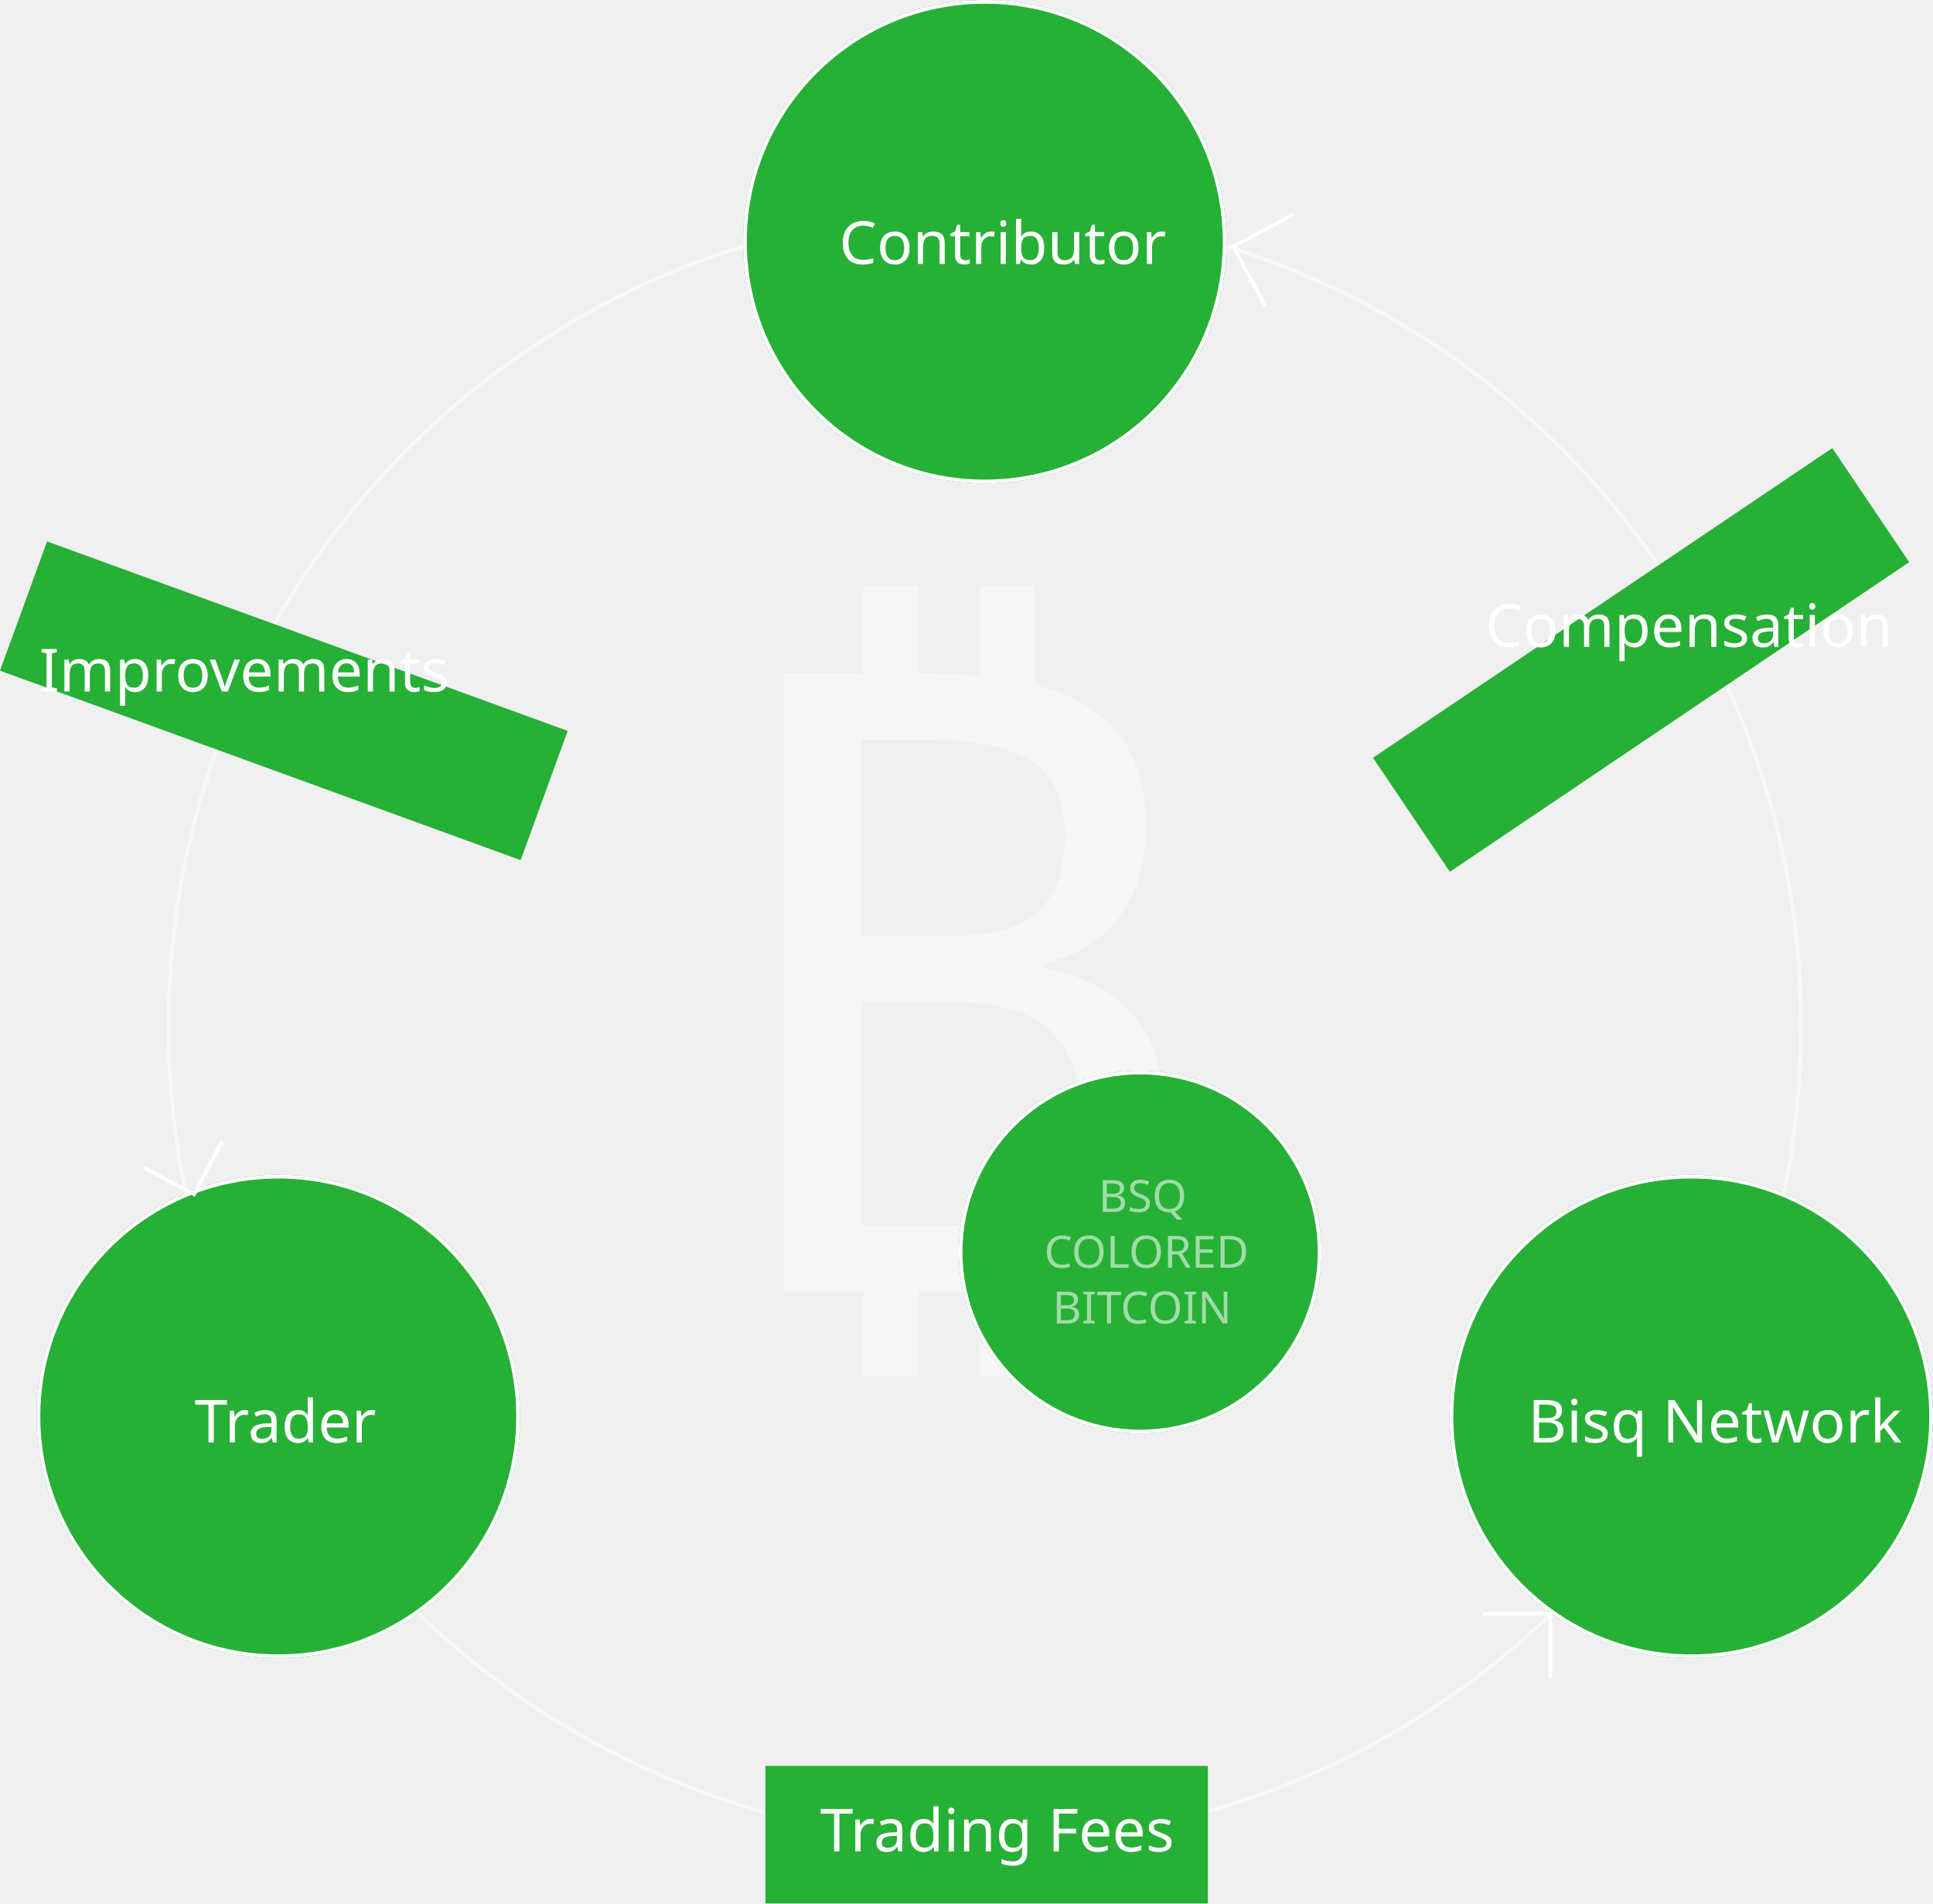
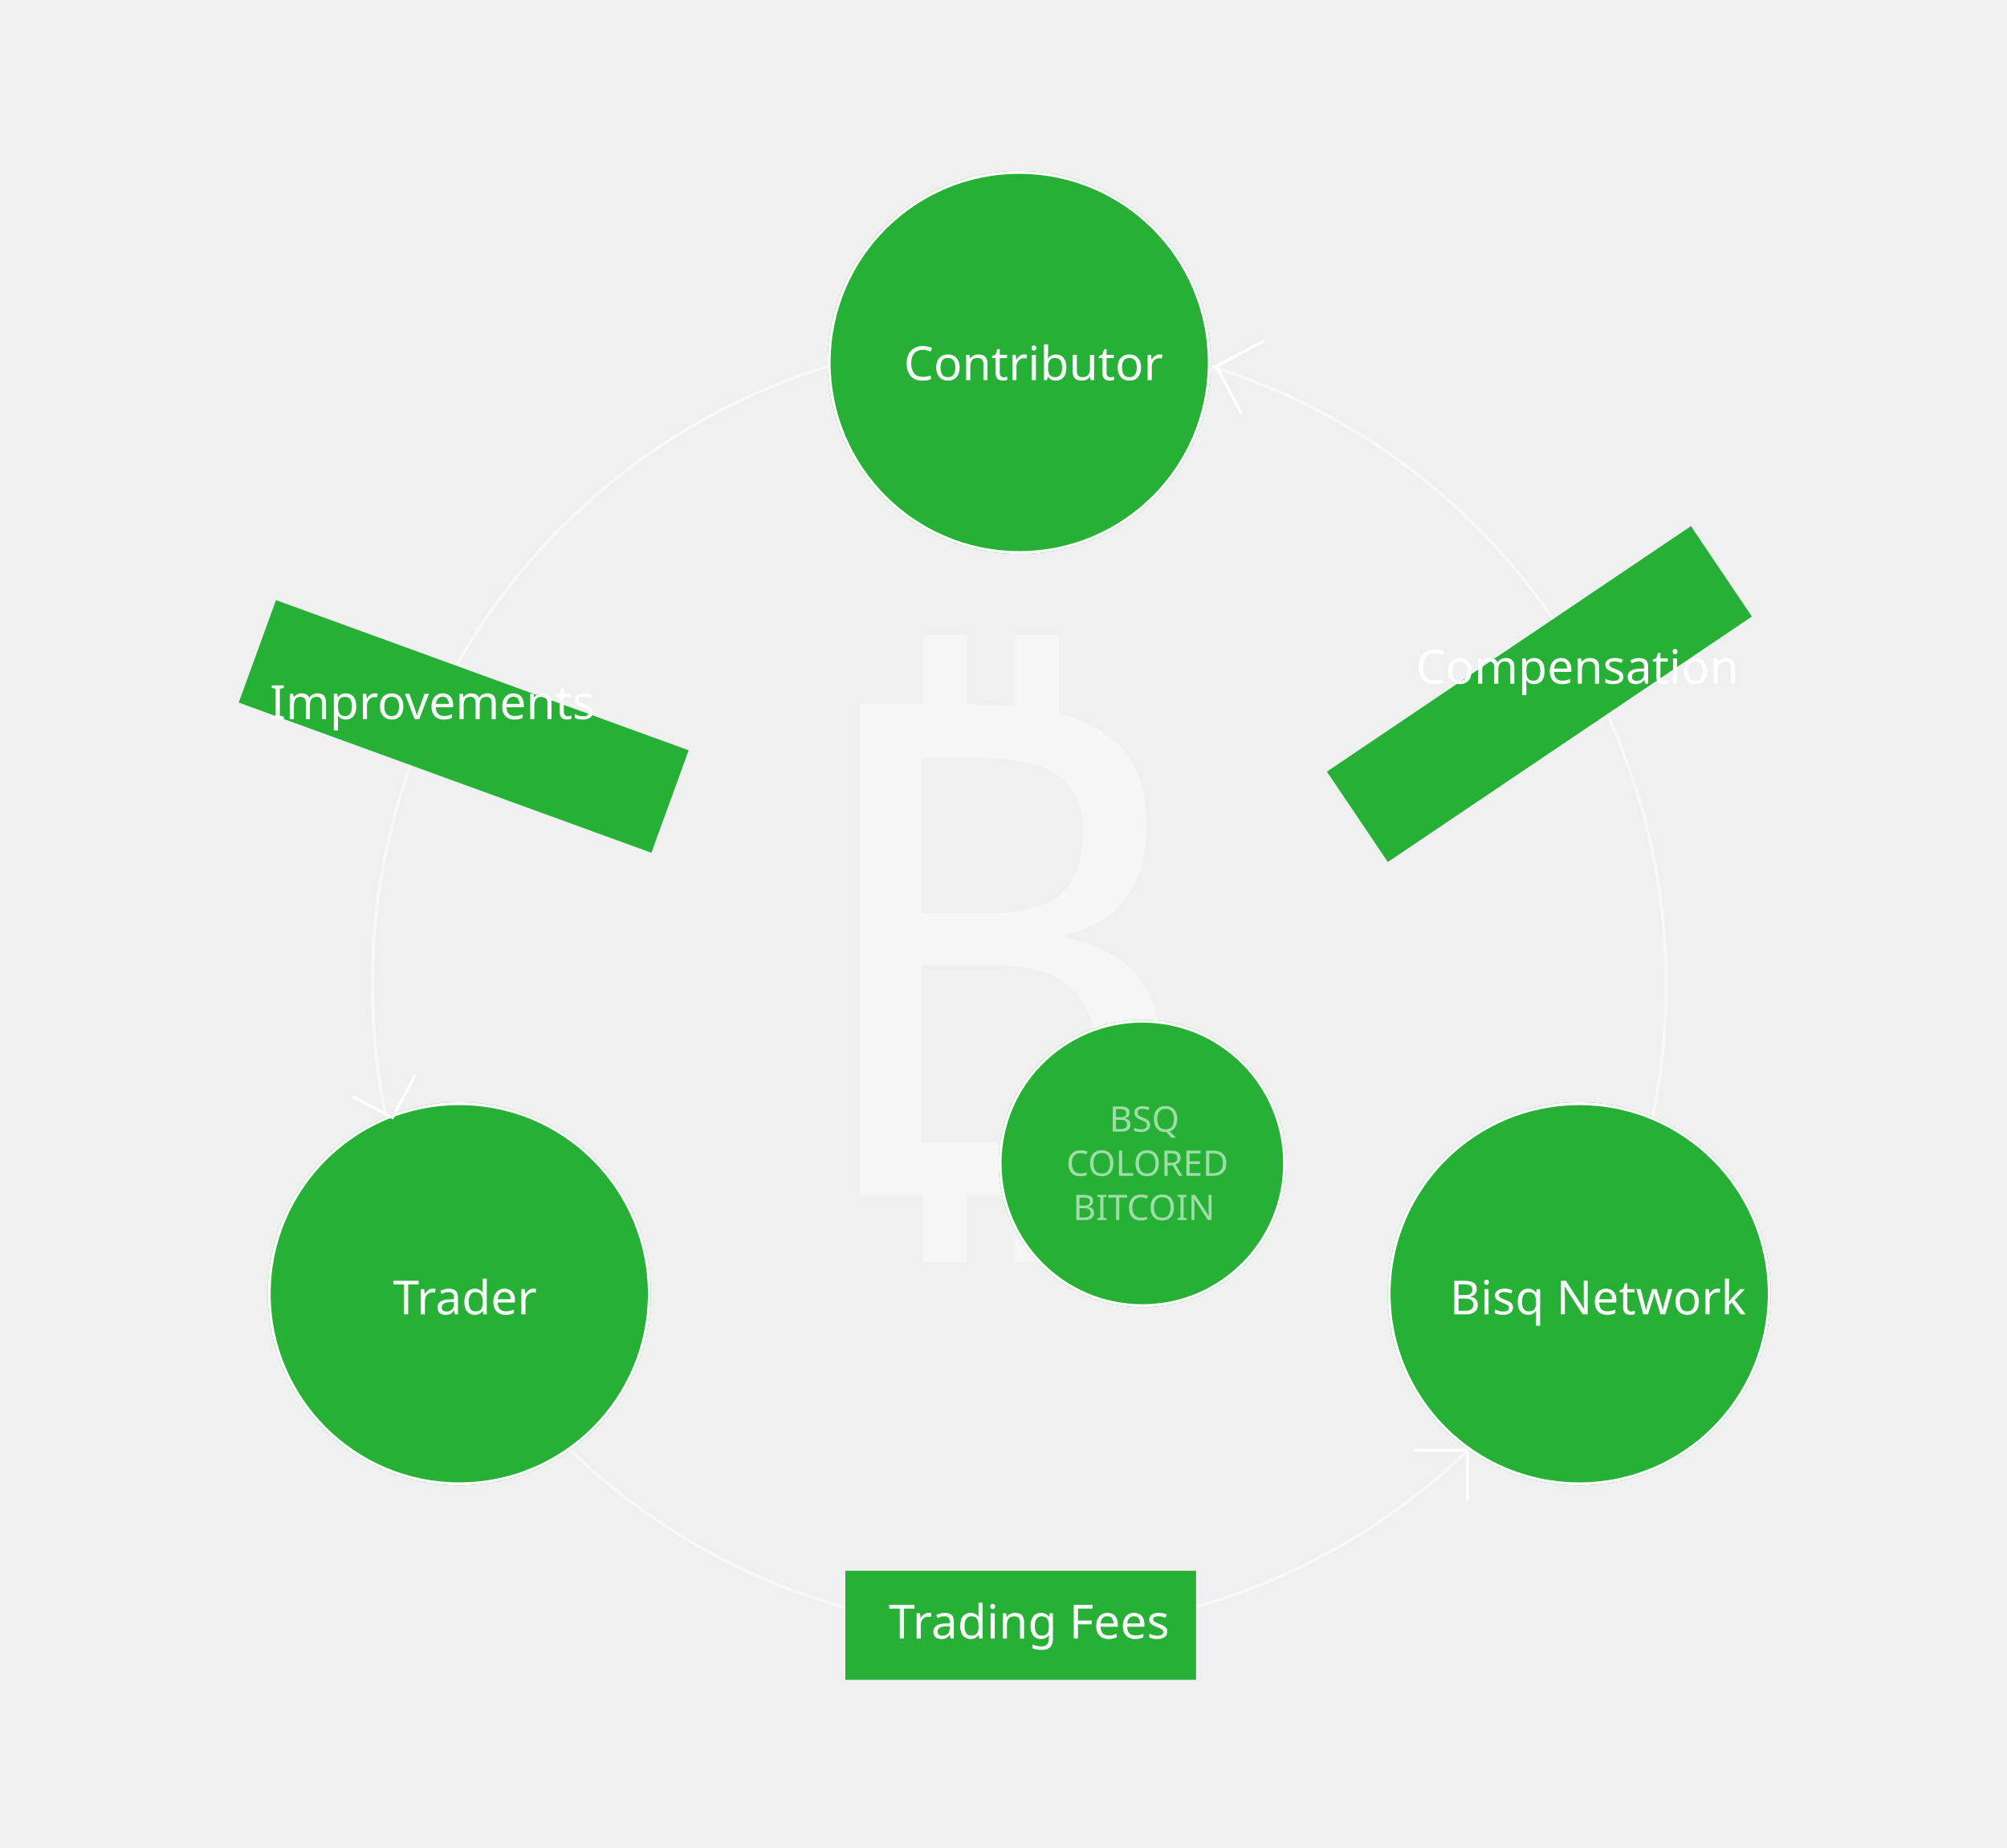
- <svg xmlns="http://www.w3.org/2000/svg" width="519.834" height="512" viewBox="0 0 519.834 512">
-   <g id="dao1" transform="translate(-822.166 -176)">
+ <svg xmlns="http://www.w3.org/2000/svg" width="681" height="627" viewBox="0 0 681 627">
+   <g id="dao1" transform="translate(-741.165 -118)">
    <g id="Path_22" data-name="Path 22" transform="translate(867 232)" fill="none">
      <path d="M220,0C341.5,0,440,98.5,440,220S341.5,440,220,440,0,341.5,0,220,98.5,0,220,0Z" stroke="none" />
      <path d="M 220 1 C 205.141 1 190.291 2.497 175.863 5.449 C 161.802 8.327 147.972 12.62 134.756 18.21 C 121.779 23.698 109.263 30.492 97.556 38.401 C 85.959 46.236 75.054 55.233 65.144 65.144 C 55.233 75.054 46.236 85.959 38.401 97.556 C 30.492 109.263 23.698 121.779 18.21 134.756 C 12.62 147.972 8.327 161.802 5.449 175.863 C 2.497 190.291 1 205.141 1 220 C 1 234.859 2.497 249.709 5.449 264.137 C 8.327 278.198 12.62 292.028 18.21 305.244 C 23.698 318.221 30.492 330.737 38.401 342.444 C 46.236 354.041 55.233 364.946 65.144 374.856 C 75.054 384.767 85.959 393.764 97.556 401.599 C 109.263 409.508 121.779 416.302 134.756 421.79 C 147.972 427.38 161.802 431.673 175.863 434.551 C 190.291 437.503 205.141 439 220 439 C 234.859 439 249.709 437.503 264.137 434.551 C 278.198 431.673 292.028 427.38 305.244 421.79 C 318.221 416.302 330.737 409.508 342.444 401.599 C 354.041 393.764 364.946 384.767 374.856 374.856 C 384.767 364.946 393.764 354.041 401.599 342.444 C 409.508 330.737 416.302 318.221 421.79 305.244 C 427.38 292.028 431.673 278.198 434.551 264.137 C 437.503 249.709 439 234.859 439 220 C 439 205.141 437.503 190.291 434.551 175.863 C 431.673 161.802 427.38 147.972 421.79 134.756 C 416.302 121.779 409.508 109.263 401.599 97.556 C 393.764 85.959 384.767 75.054 374.856 65.144 C 364.946 55.233 354.041 46.236 342.444 38.401 C 330.737 30.492 318.221 23.698 305.244 18.21 C 292.028 12.62 278.198 8.327 264.137 5.449 C 249.709 2.497 234.859 1 220 1 M 220 0 C 341.503 0 440 98.497 440 220 C 440 341.503 341.503 440 220 440 C 98.497 440 0 341.503 0 220 C 0 98.497 98.497 0 220 0 Z" stroke="none" fill="rgba(255,255,255,0.5)" />
    </g>
    <g id="Ellipse_1" data-name="Ellipse 1" transform="translate(1022 176)" fill="#26b036" stroke="#fff" stroke-width="1">
      <circle cx="65" cy="65" r="65" stroke="none" />
      <circle cx="65" cy="65" r="64.5" fill="none" />
    </g>
    <g id="Ellipse_2" data-name="Ellipse 2" transform="translate(1212 492)" fill="#26b036" stroke="#fff" stroke-width="1">
      <circle cx="65" cy="65" r="65" stroke="none" />
      <circle cx="65" cy="65" r="64.5" fill="none" />
    </g>
    <g id="Ellipse_3" data-name="Ellipse 3" transform="translate(832 492)" fill="#26b036" stroke="#fff" stroke-width="1">
      <circle cx="65" cy="65" r="65" stroke="none" />
      <circle cx="65" cy="65" r="64.5" fill="none" />
    </g>
    <text id="Contributor" transform="translate(1087 247)" fill="#fff" font-size="16" font-family="IBMPlexSans-Thin, IBM Plex Sans" font-weight="200">
      <tspan x="-39.16" y="0">Contributor</tspan>
    </text>
    <text id="Bisq_Network" data-name="Bisq Network" transform="translate(1279 564)" fill="#fff" font-size="16" font-family="IBMPlexSans-Thin, IBM Plex Sans" font-weight="200">
      <tspan x="-45.92" y="0">Bisq Network</tspan>
    </text>
    <text id="Trader" transform="translate(897 564)" fill="#fff" font-size="16" font-family="IBMPlexSans-Thin, IBM Plex Sans" font-weight="200">
      <tspan x="-22.512" y="0">Trader</tspan>
    </text>
    <g id="Group_25" data-name="Group 25" transform="translate(4)">
      <text id="_" data-name="₿" transform="translate(1076.776 523.439)" fill="#fff" font-size="233" font-family="IBMPlexSans-Thin, IBM Plex Sans" font-weight="200" opacity="0.383">
        <tspan x="-70.482" y="0">₿</tspan>
      </text>
      <g id="Group_3" data-name="Group 3" transform="translate(1068.674 456.685)">
        <g id="Ellipse_14" data-name="Ellipse 14" transform="translate(7.326 7.315)" fill="#26b036" stroke="#fff" stroke-width="1">
          <circle cx="48.775" cy="48.775" r="48.775" stroke="none" />
          <circle cx="48.775" cy="48.775" r="48.275" fill="none" />
        </g>
        <text id="BSQ_COLORED_BITCOIN" data-name="BSQ COLORED BITCOIN" transform="translate(56.326 45.315)" fill="rgba(255,255,255,0.56)" font-size="12" font-family="IBMPlexSans-Light, IBM Plex Sans" font-weight="300">
          <tspan x="-11.418" y="0">BSQ</tspan>
          <tspan x="-26.028" y="15">COLORED</tspan>
          <tspan x="-23.79" y="30">BITCOIN</tspan>
        </text>
      </g>
    </g>
    <path id="Path_3" data-name="Path 3" d="M4596.828,610.088h18.285v17.163" transform="translate(-3376)" fill="none" stroke="#fff" stroke-width="1" />
    <path id="Path_4" data-name="Path 4" d="M4596.828,610.088h18.382v18.387" transform="matrix(-0.469, -0.883, 0.883, -0.469, 2779.698, 4603.624)" fill="none" stroke="#fff" stroke-width="1" />
    <path id="Path_5" data-name="Path 5" d="M4596.828,610.088h16.315V625.4" transform="matrix(-0.469, 0.883, -0.883, -0.469, 3576.624, -3290.042)" fill="none" stroke="#fff" stroke-width="1" />
    <rect id="Rectangle_20" data-name="Rectangle 20" width="149" height="37" transform="translate(834.82 321.635) rotate(20)" fill="#26b036" />
    <rect id="Rectangle_21" data-name="Rectangle 21" width="149" height="37" transform="matrix(0.829, -0.559, 0.559, 0.829, 1191.392, 379.823)" fill="#26b036" />
    <rect id="Rectangle_22" data-name="Rectangle 22" width="119" height="37" transform="translate(1028 651)" fill="#26b036" />
    <text id="Compensation" transform="translate(1272 350)" fill="#fff" font-size="16" font-family="IBMPlexSans-Thin, IBM Plex Sans" font-weight="200">
      <tspan x="-50.448" y="0">Compensation</tspan>
    </text>
    <text id="Improvements" transform="translate(884 362)" fill="#fff" font-size="16" font-family="IBMPlexSans-Thin, IBM Plex Sans" font-weight="200">
      <tspan x="-51.296" y="0">Improvements</tspan>
    </text>
    <text id="Trading_Fees" data-name="Trading Fees" transform="translate(1087 674)" fill="#fff" font-size="16" font-family="IBMPlexSans-Thin, IBM Plex Sans" font-weight="200">
      <tspan x="-44.264" y="0">Trading Fees</tspan>
    </text>
+     <rect id="Rectangle_31" data-name="Rectangle 31" width="681" height="627" transform="translate(741.165 118)" fill="#fff" opacity="0" />
  </g>
</svg>
